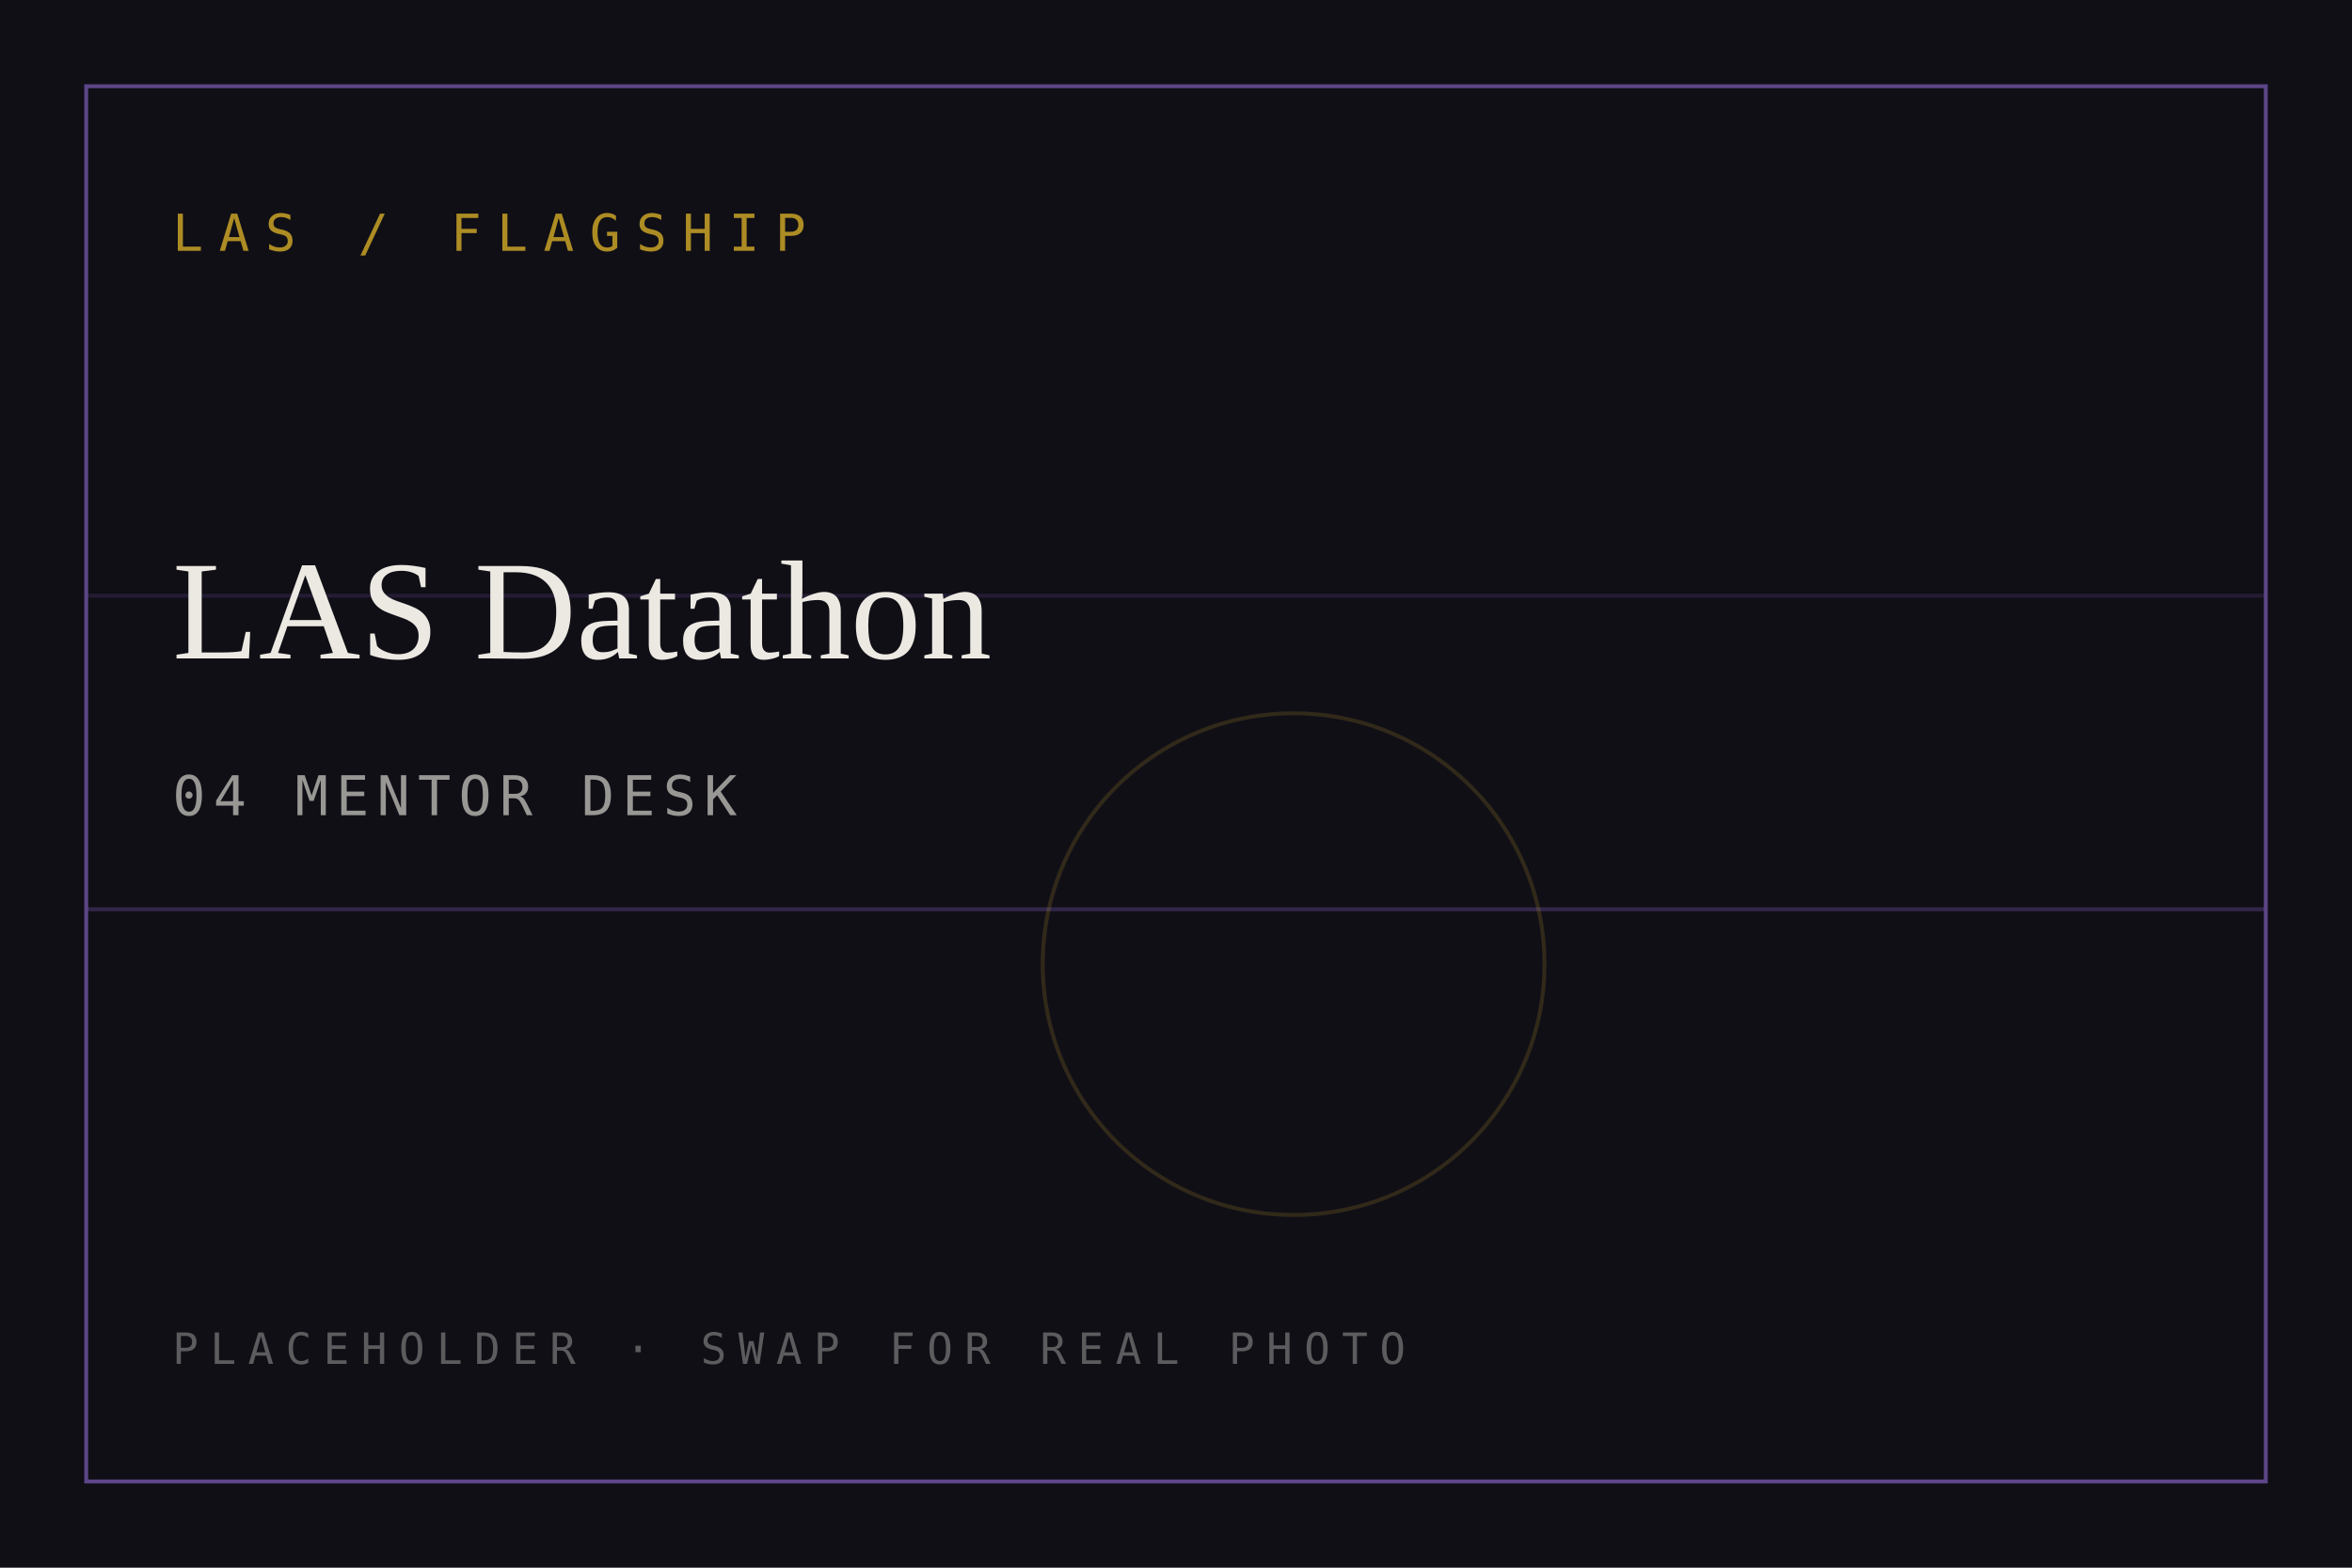
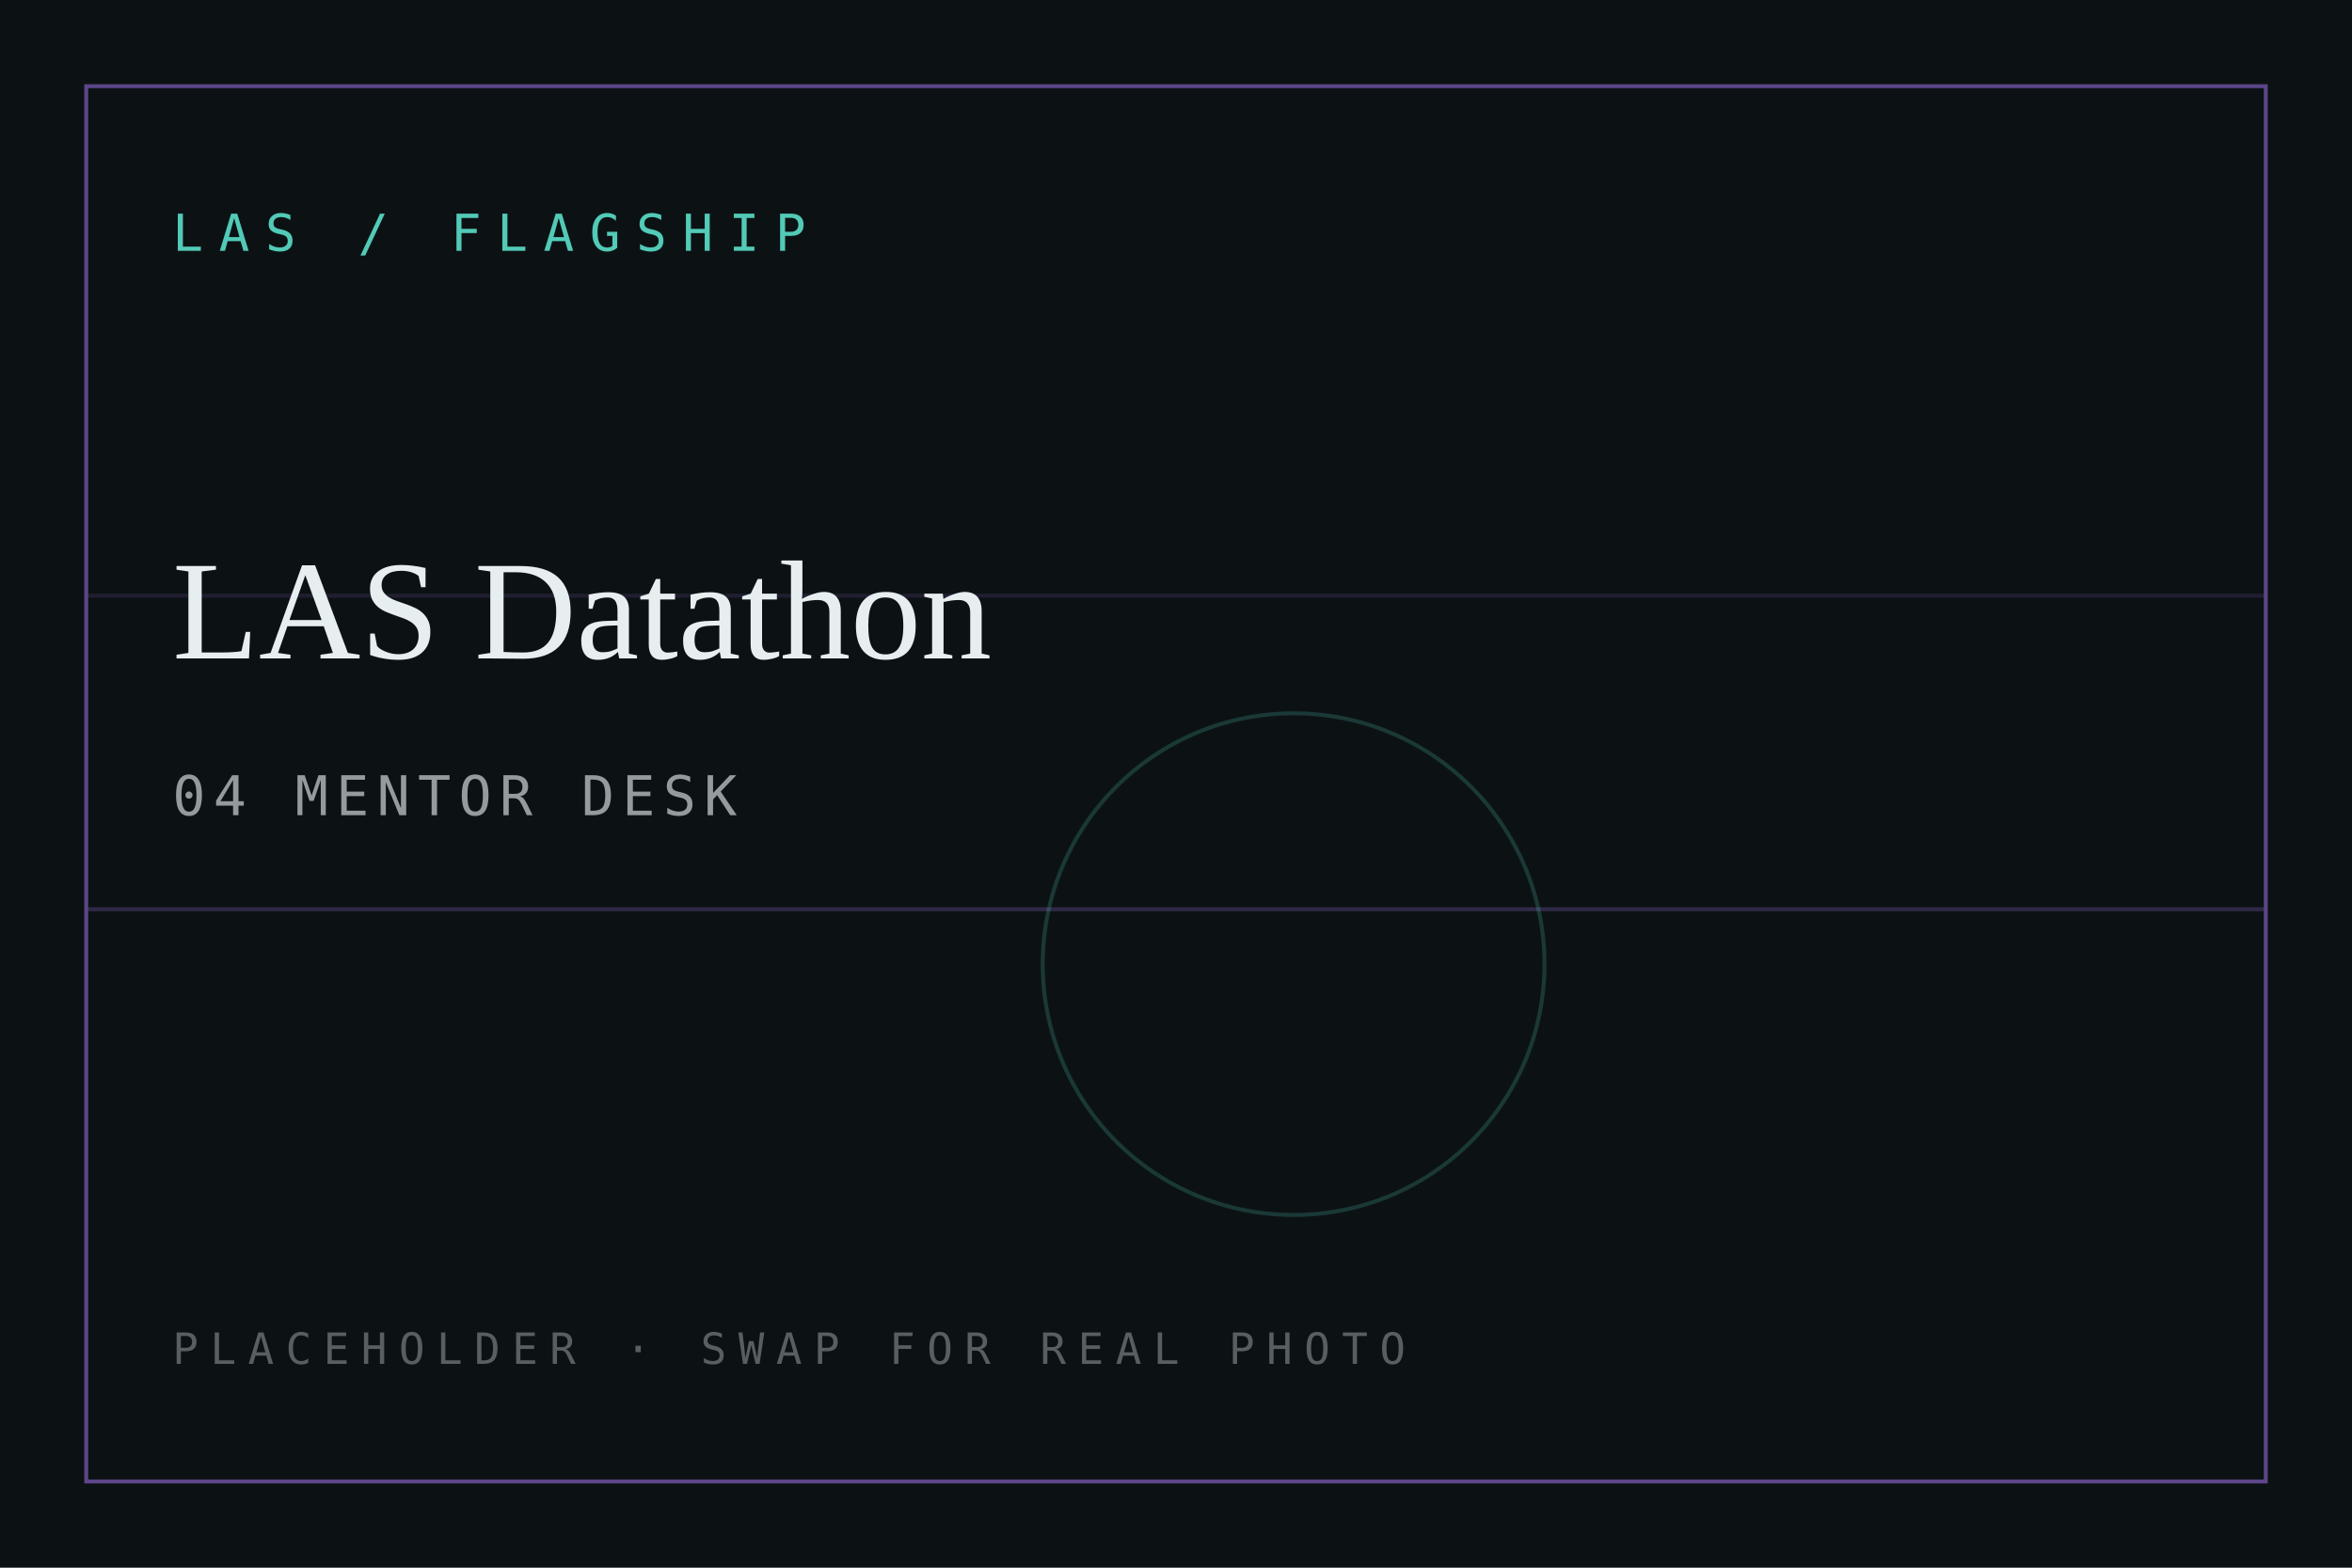
<svg xmlns="http://www.w3.org/2000/svg" width="600" height="400" viewBox="0 0 600 400" role="img" aria-label="LAS Datathon Mentor desk">
-   <rect width="600" height="400" fill="#100f16" />
+   <rect width="600" height="400" fill="#0c1214" />
  <rect x="22" y="22" width="556" height="356" fill="none" stroke="#5c4588" stroke-width="1" />
  <path d="M22 232 H578" stroke="#5c4588" stroke-opacity="0.45" />
  <path d="M22 152 H578" stroke="#5c4588" stroke-opacity="0.25" />
-   <circle cx="330" cy="246" r="64" fill="none" stroke="#c9a227" stroke-opacity="0.18" />
-   <text x="44" y="64" fill="#c9a227" fill-opacity="0.85" font-family="ui-monospace, SFMono-Regular, Menlo, monospace" font-size="13" letter-spacing="4">LAS / FLAGSHIP</text>
-   <text x="44" y="168" fill="#ece9e2" font-family="Georgia, 'Times New Roman', serif" font-size="36">LAS Datathon</text>
-   <text x="44" y="208" fill="#ece9e2" fill-opacity="0.62" font-family="ui-monospace, SFMono-Regular, Menlo, monospace" font-size="14" letter-spacing="2">04  MENTOR DESK</text>
-   <text x="44" y="348" fill="#ece9e2" fill-opacity="0.35" font-family="ui-monospace, SFMono-Regular, Menlo, monospace" font-size="11" letter-spacing="3">PLACEHOLDER  ·  SWAP FOR REAL PHOTO</text>
+   <circle cx="330" cy="246" r="64" fill="none" stroke="#5EEAD4" stroke-opacity="0.18" />
+   <text x="44" y="64" fill="#5EEAD4" fill-opacity="0.85" font-family="ui-monospace, SFMono-Regular, Menlo, monospace" font-size="13" letter-spacing="4">LAS / FLAGSHIP</text>
+   <text x="44" y="168" fill="#e6eef0" font-family="Georgia, 'Times New Roman', serif" font-size="36">LAS Datathon</text>
+   <text x="44" y="208" fill="#e6eef0" fill-opacity="0.62" font-family="ui-monospace, SFMono-Regular, Menlo, monospace" font-size="14" letter-spacing="2">04  MENTOR DESK</text>
+   <text x="44" y="348" fill="#e6eef0" fill-opacity="0.35" font-family="ui-monospace, SFMono-Regular, Menlo, monospace" font-size="11" letter-spacing="3">PLACEHOLDER  ·  SWAP FOR REAL PHOTO</text>
</svg>
